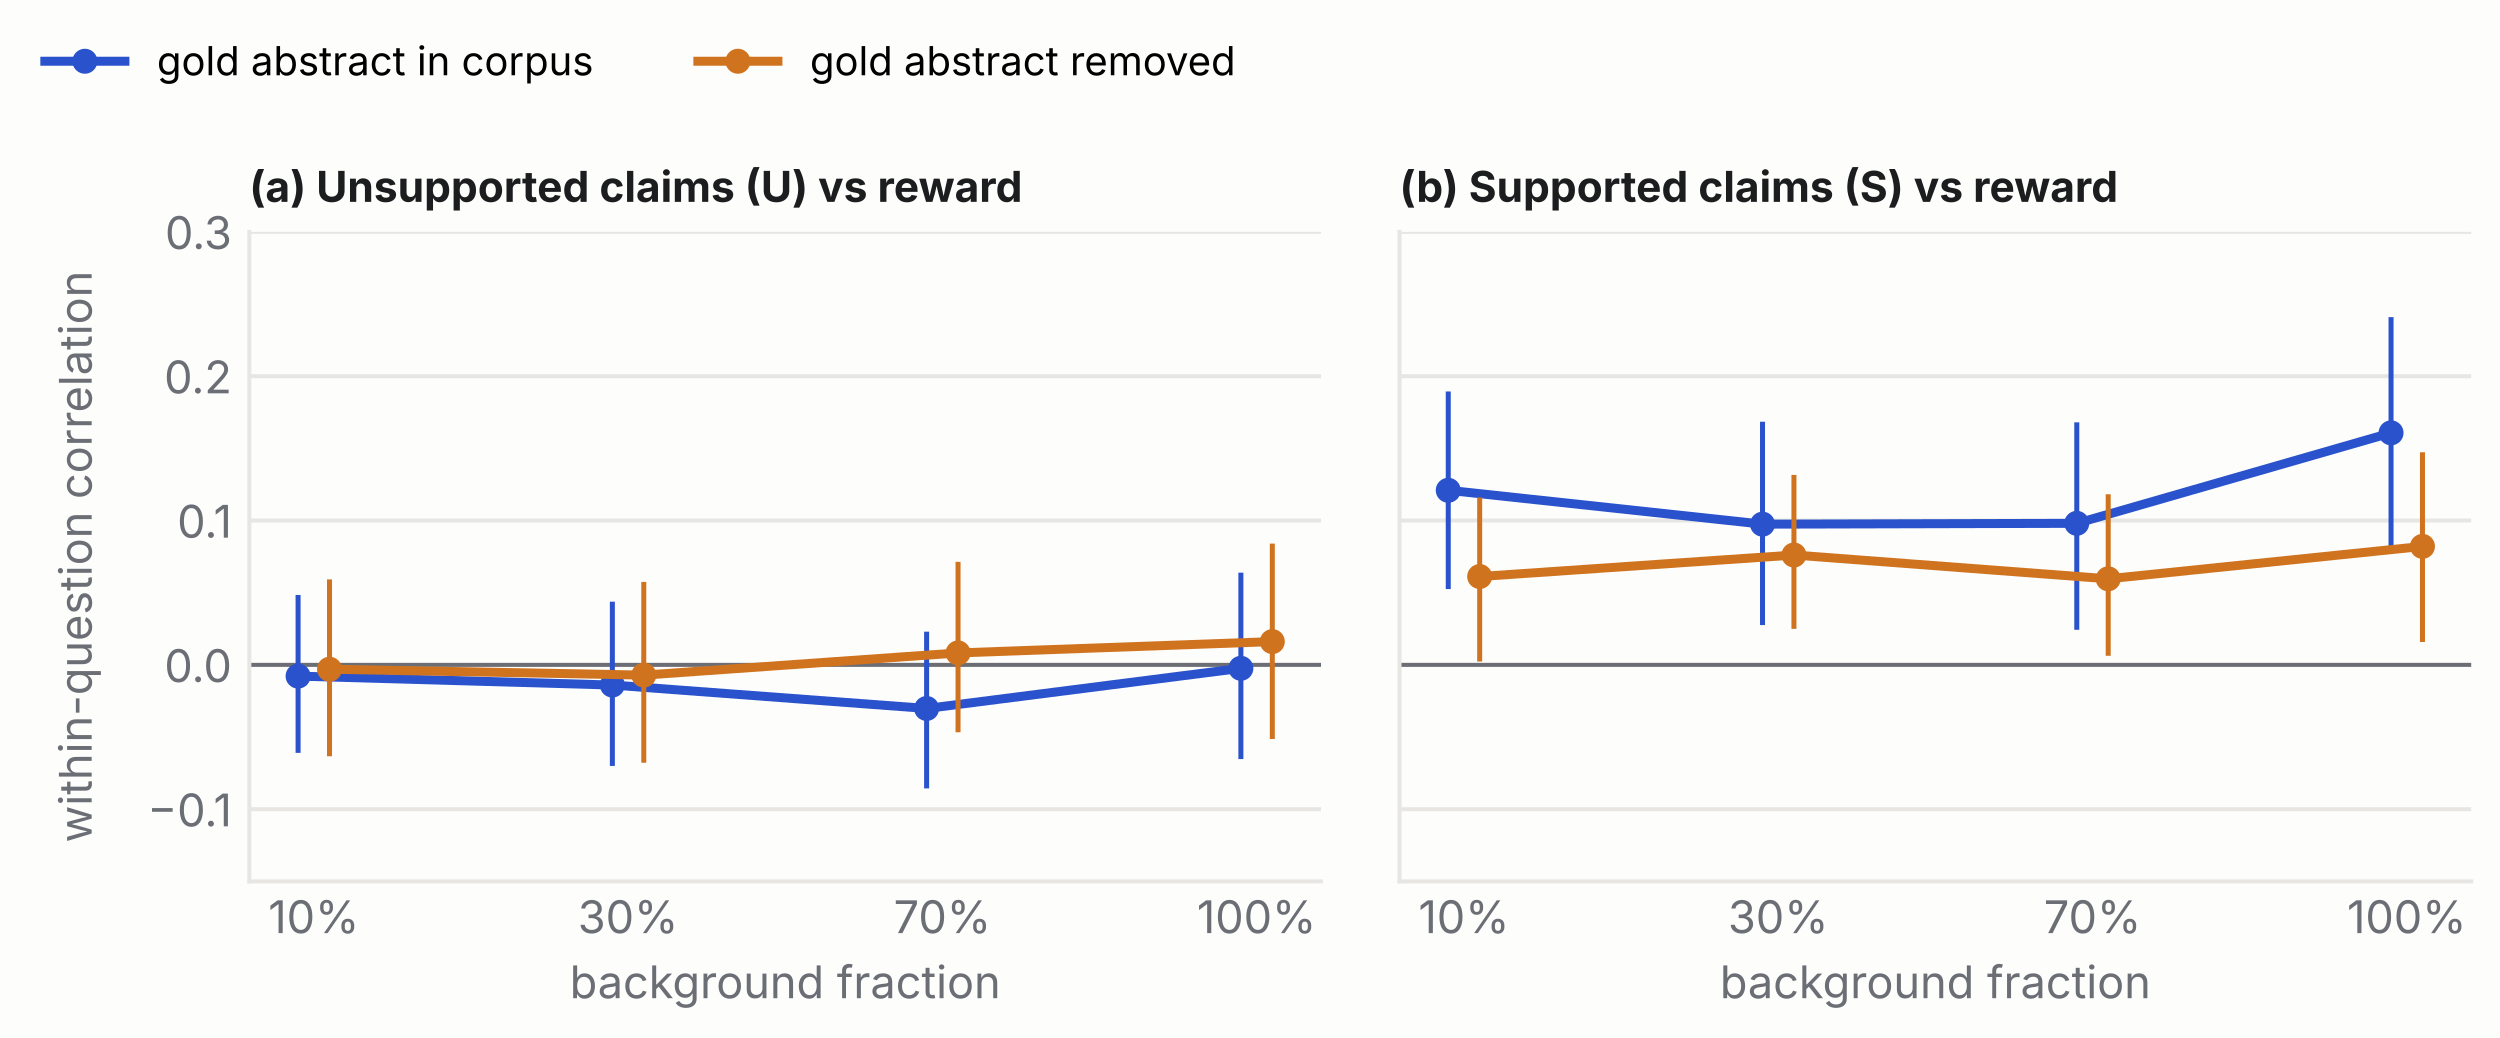
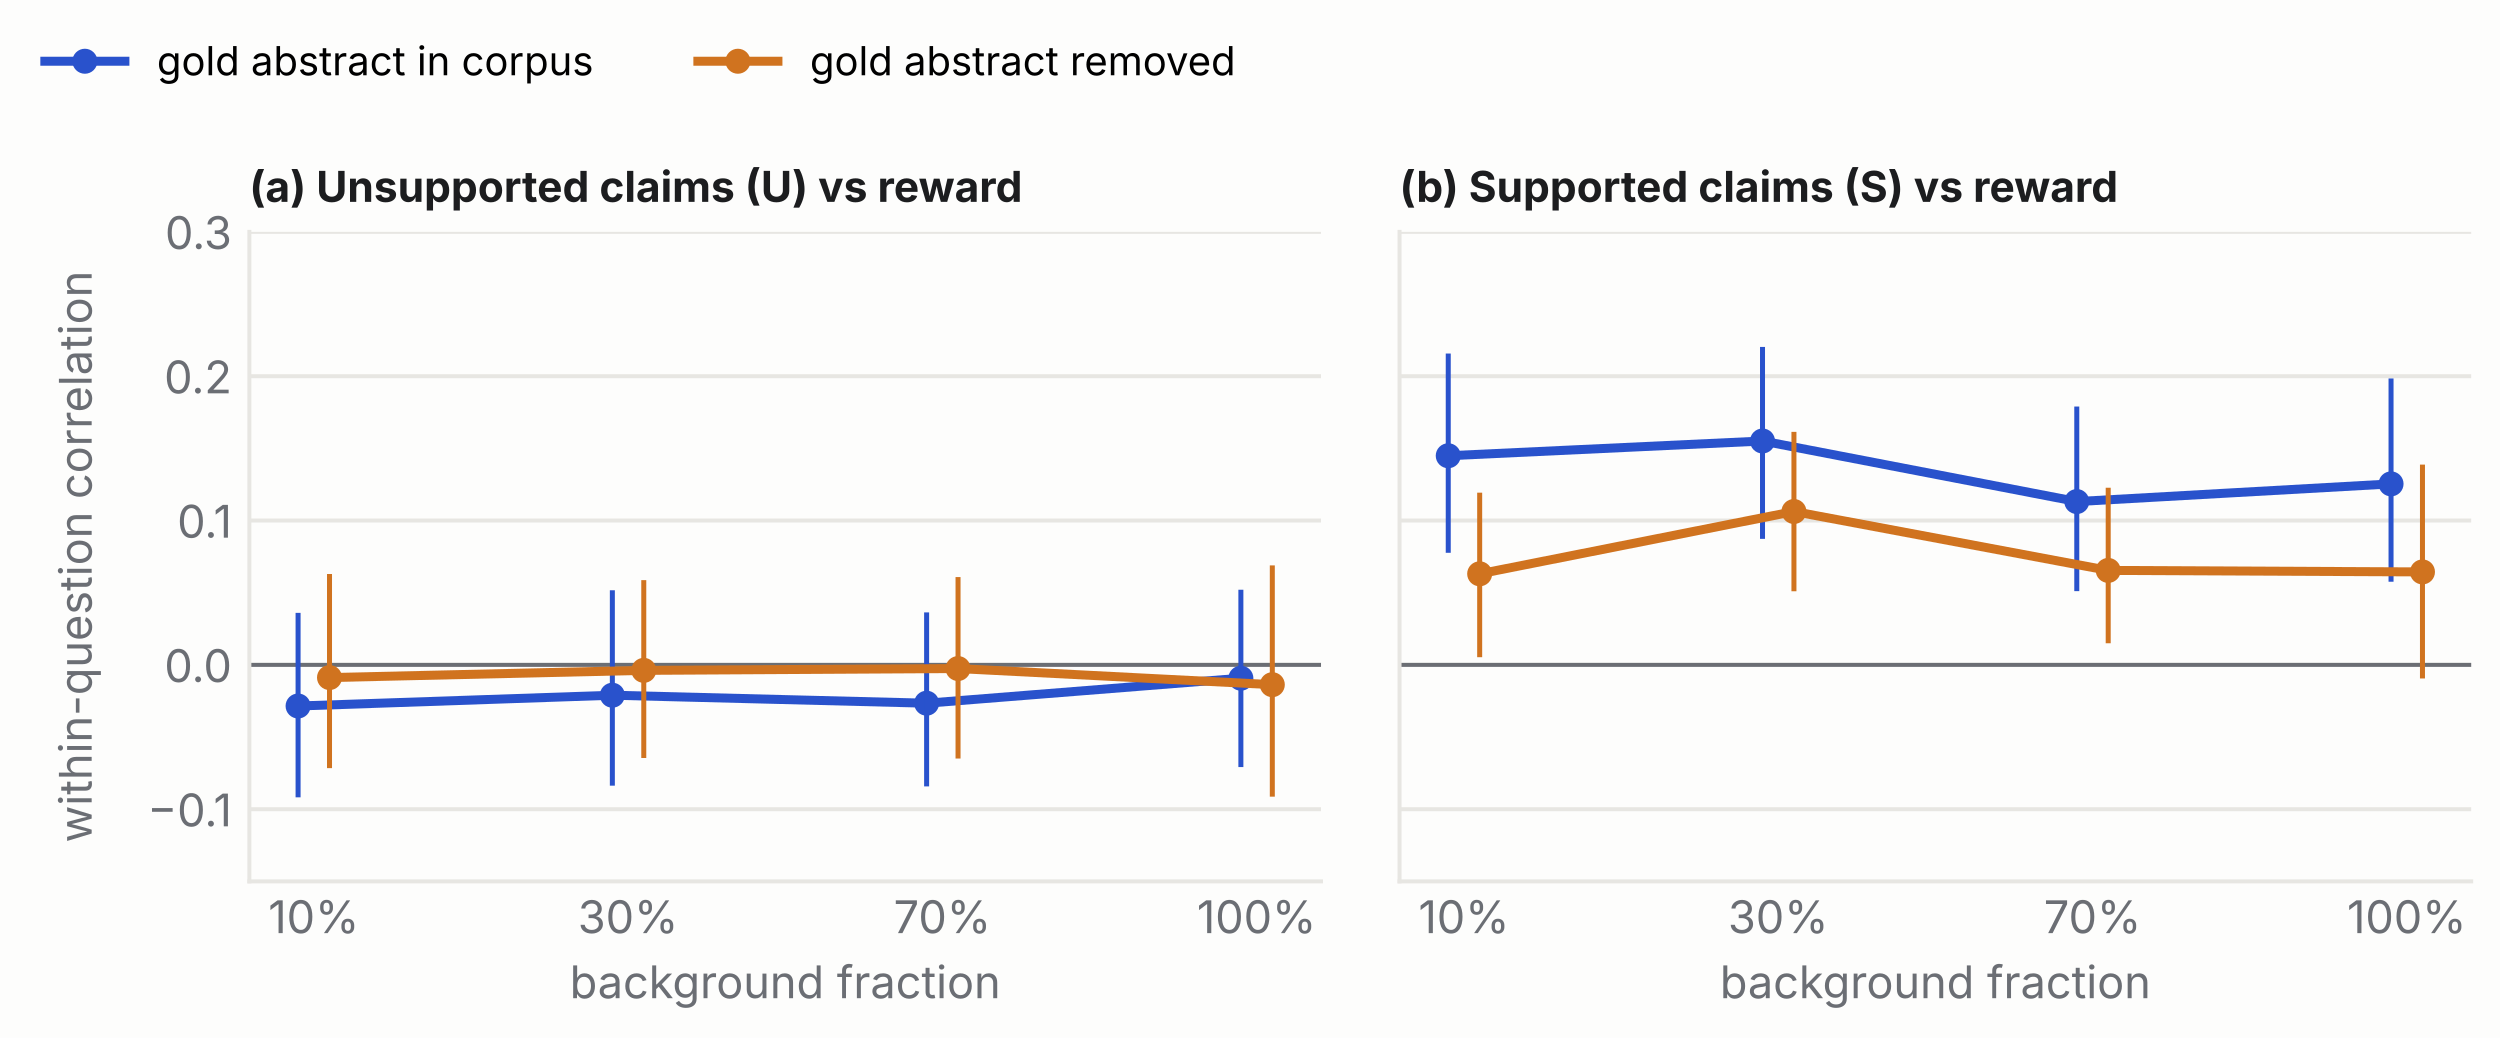
<svg xmlns="http://www.w3.org/2000/svg" xmlns:xlink="http://www.w3.org/1999/xlink" width="499.608pt" height="207.401pt" viewBox="0 0 499.608 207.401" version="1.1">
  <defs>
    <style type="text/css">*{stroke-linejoin: round; stroke-linecap: butt}</style>
  </defs>
  <g id="figure_1">
    <g id="patch_1">
      <path d="M 0 207.401  L 499.608 207.401  L 499.608 0  L 0 0  z " style="fill: #fdfdfc" />
    </g>
    <g id="axes_1">
      <g id="patch_2">
        <path d="M 49.835 176.14  L 263.996 176.14  L 263.996 46.339  L 49.835 46.339  z " style="fill: #fdfdfc" />
      </g>
      <g id="matplotlib.axis_1">
        <g id="xtick_1">
          <g id="line2d_1" />
          <g id="text_1">
            <text style="font-size: 9px; font-family: Inter, system-ui, sans-serif; text-anchor: middle; fill: #6b6e74" x="62.71" y="186.478" transform="rotate(-0 62.71001 186.4778)">10%</text>
          </g>
        </g>
        <g id="xtick_2">
          <g id="line2d_2" />
          <g id="text_2">
            <text style="font-size: 9px; font-family: Inter, system-ui, sans-serif; text-anchor: middle; fill: #6b6e74" x="125.514" y="186.478" transform="rotate(-0 125.5138 186.4778)">30%</text>
          </g>
        </g>
        <g id="xtick_3">
          <g id="line2d_3" />
          <g id="text_3">
            <text style="font-size: 9px; font-family: Inter, system-ui, sans-serif; text-anchor: middle; fill: #6b6e74" x="188.318" y="186.478" transform="rotate(-0 188.3175 186.4778)">70%</text>
          </g>
        </g>
        <g id="xtick_4">
          <g id="line2d_4" />
          <g id="text_4">
            <text style="font-size: 9px; font-family: Inter, system-ui, sans-serif; text-anchor: middle; fill: #6b6e74" x="251.121" y="186.478" transform="rotate(-0 251.1213 186.4778)">100%</text>
          </g>
        </g>
        <g id="text_5">
          <text style="font-size: 9px; font-family: Inter, system-ui, sans-serif; text-anchor: middle; fill: #6b6e74" x="156.916" y="199.479" transform="rotate(-0 156.9157 199.4785)">background fraction</text>
        </g>
      </g>
      <g id="matplotlib.axis_2">
        <g id="ytick_1">
          <g id="line2d_5">
-             <path d="M 49.835 161.718  L 263.996 161.718  " clip-path="url(#p4ac3fa008b)" style="fill: none; stroke: #e7e6e2; stroke-width: 0.8; stroke-linecap: square" />
+             <path d="M 49.835 161.718  L 263.996 161.718  " clip-path="url(#pad65730fb5)" style="fill: none; stroke: #e7e6e2; stroke-width: 0.8; stroke-linecap: square" />
          </g>
          <g id="line2d_6" />
          <g id="text_6">
            <text style="font-size: 9px; font-family: Inter, system-ui, sans-serif; text-anchor: end; fill: #6b6e74" x="46.335" y="165.137" transform="rotate(-0 46.33523 165.1366)">−0.1</text>
          </g>
        </g>
        <g id="ytick_2">
          <g id="line2d_7">
-             <path d="M 49.835 132.873  L 263.996 132.873  " clip-path="url(#p4ac3fa008b)" style="fill: none; stroke: #e7e6e2; stroke-width: 0.8; stroke-linecap: square" />
+             <path d="M 49.835 132.873  L 263.996 132.873  " clip-path="url(#pad65730fb5)" style="fill: none; stroke: #e7e6e2; stroke-width: 0.8; stroke-linecap: square" />
          </g>
          <g id="line2d_8" />
          <g id="text_7">
            <text style="font-size: 9px; font-family: Inter, system-ui, sans-serif; text-anchor: end; fill: #6b6e74" x="46.335" y="136.292" transform="rotate(-0 46.33523 136.292)">0.0</text>
          </g>
        </g>
        <g id="ytick_3">
          <g id="line2d_9">
-             <path d="M 49.835 104.028  L 263.996 104.028  " clip-path="url(#p4ac3fa008b)" style="fill: none; stroke: #e7e6e2; stroke-width: 0.8; stroke-linecap: square" />
+             <path d="M 49.835 104.028  L 263.996 104.028  " clip-path="url(#pad65730fb5)" style="fill: none; stroke: #e7e6e2; stroke-width: 0.8; stroke-linecap: square" />
          </g>
          <g id="line2d_10" />
          <g id="text_8">
            <text style="font-size: 9px; font-family: Inter, system-ui, sans-serif; text-anchor: end; fill: #6b6e74" x="46.335" y="107.447" transform="rotate(-0 46.33523 107.4474)">0.1</text>
          </g>
        </g>
        <g id="ytick_4">
          <g id="line2d_11">
-             <path d="M 49.835 75.184  L 263.996 75.184  " clip-path="url(#p4ac3fa008b)" style="fill: none; stroke: #e7e6e2; stroke-width: 0.8; stroke-linecap: square" />
+             <path d="M 49.835 75.184  L 263.996 75.184  " clip-path="url(#pad65730fb5)" style="fill: none; stroke: #e7e6e2; stroke-width: 0.8; stroke-linecap: square" />
          </g>
          <g id="line2d_12" />
          <g id="text_9">
            <text style="font-size: 9px; font-family: Inter, system-ui, sans-serif; text-anchor: end; fill: #6b6e74" x="46.335" y="78.603" transform="rotate(-0 46.33523 78.60283)">0.2</text>
          </g>
        </g>
        <g id="ytick_5">
          <g id="line2d_13">
-             <path d="M 49.835 46.339  L 263.996 46.339  " clip-path="url(#p4ac3fa008b)" style="fill: none; stroke: #e7e6e2; stroke-width: 0.8; stroke-linecap: square" />
+             <path d="M 49.835 46.339  L 263.996 46.339  " clip-path="url(#pad65730fb5)" style="fill: none; stroke: #e7e6e2; stroke-width: 0.8; stroke-linecap: square" />
          </g>
          <g id="line2d_14" />
          <g id="text_10">
            <text style="font-size: 9px; font-family: Inter, system-ui, sans-serif; text-anchor: end; fill: #6b6e74" x="46.335" y="49.758" transform="rotate(-0 46.33523 49.75824)">0.3</text>
          </g>
        </g>
        <g id="text_11">
          <text style="font-size: 9px; font-family: Inter, system-ui, sans-serif; text-anchor: middle; fill: #6b6e74" x="18.319" y="111.24" transform="rotate(-90 18.31859 111.2396)">within-question correlation</text>
        </g>
      </g>
      <g id="line2d_15">
-         <path d="M 49.835 132.873  L 263.996 132.873  " clip-path="url(#p4ac3fa008b)" style="fill: none; stroke: #6b6e74; stroke-width: 0.8; stroke-linecap: square" />
+         <path d="M 49.835 132.873  L 263.996 132.873  " clip-path="url(#pad65730fb5)" style="fill: none; stroke: #6b6e74; stroke-width: 0.8; stroke-linecap: square" />
      </g>
      <g id="line2d_16">
-         <path d="M 59.57 135.116  L 122.374 136.902  L 185.177 141.585  L 247.981 133.557  " clip-path="url(#p4ac3fa008b)" style="fill: none; stroke: #2952cc; stroke-width: 1.8; stroke-linecap: square" />
+         <path d="M 59.57 141.089  L 122.374 138.935  L 185.177 140.53  L 247.981 135.537  " clip-path="url(#pad65730fb5)" style="fill: none; stroke: #2952cc; stroke-width: 1.8; stroke-linecap: square" />
        <defs>
-           <path id="m66d68a821b" d="M 0 2  C 0.53 2 1.039 1.789 1.414 1.414  C 1.789 1.039 2 0.53 2 0  C 2 -0.53 1.789 -1.039 1.414 -1.414  C 1.039 -1.789 0.53 -2 0 -2  C -0.53 -2 -1.039 -1.789 -1.414 -1.414  C -1.789 -1.039 -2 -0.53 -2 0  C -2 0.53 -1.789 1.039 -1.414 1.414  C -1.039 1.789 -0.53 2 0 2  z " style="stroke: #2952cc" />
+           <path id="m9e874f76c5" d="M 0 2  C 0.53 2 1.039 1.789 1.414 1.414  C 1.789 1.039 2 0.53 2 0  C 2 -0.53 1.789 -1.039 1.414 -1.414  C 1.039 -1.789 0.53 -2 0 -2  C -0.53 -2 -1.039 -1.789 -1.414 -1.414  C -1.789 -1.039 -2 -0.53 -2 0  C -2 0.53 -1.789 1.039 -1.414 1.414  C -1.039 1.789 -0.53 2 0 2  z " style="stroke: #2952cc" />
        </defs>
-         <g clip-path="url(#p4ac3fa008b)">
-           <use xlink:href="#m66d68a821b" x="59.57" y="135.116" style="fill: #2952cc; stroke: #2952cc" />
-           <use xlink:href="#m66d68a821b" x="122.374" y="136.902" style="fill: #2952cc; stroke: #2952cc" />
-           <use xlink:href="#m66d68a821b" x="185.177" y="141.585" style="fill: #2952cc; stroke: #2952cc" />
-           <use xlink:href="#m66d68a821b" x="247.981" y="133.557" style="fill: #2952cc; stroke: #2952cc" />
+         <g clip-path="url(#pad65730fb5)">
+           <use xlink:href="#m9e874f76c5" x="59.57" y="141.089" style="fill: #2952cc; stroke: #2952cc" />
+           <use xlink:href="#m9e874f76c5" x="122.374" y="138.935" style="fill: #2952cc; stroke: #2952cc" />
+           <use xlink:href="#m9e874f76c5" x="185.177" y="140.53" style="fill: #2952cc; stroke: #2952cc" />
+           <use xlink:href="#m9e874f76c5" x="247.981" y="135.537" style="fill: #2952cc; stroke: #2952cc" />
        </g>
      </g>
      <g id="LineCollection_1">
-         <path d="M 59.57 150.458  L 59.57 118.902  " clip-path="url(#p4ac3fa008b)" style="fill: none; stroke: #2952cc" />
-         <path d="M 122.374 153.071  L 122.374 120.241  " clip-path="url(#p4ac3fa008b)" style="fill: none; stroke: #2952cc" />
-         <path d="M 185.177 157.559  L 185.177 126.237  " clip-path="url(#p4ac3fa008b)" style="fill: none; stroke: #2952cc" />
-         <path d="M 247.981 151.691  L 247.981 114.441  " clip-path="url(#p4ac3fa008b)" style="fill: none; stroke: #2952cc" />
+         <path d="M 59.57 159.335  L 59.57 122.48  " clip-path="url(#pad65730fb5)" style="fill: none; stroke: #2952cc" />
+         <path d="M 122.374 157.005  L 122.374 117.957  " clip-path="url(#pad65730fb5)" style="fill: none; stroke: #2952cc" />
+         <path d="M 185.177 157.16  L 185.177 122.383  " clip-path="url(#pad65730fb5)" style="fill: none; stroke: #2952cc" />
+         <path d="M 247.981 153.291  L 247.981 117.849  " clip-path="url(#pad65730fb5)" style="fill: none; stroke: #2952cc" />
      </g>
      <g id="line2d_17">
-         <path d="M 65.85 133.74  L 128.654 134.915  L 191.458 130.483  L 254.262 128.22  " clip-path="url(#p4ac3fa008b)" style="fill: none; stroke: #d0731f; stroke-width: 1.8; stroke-linecap: square" />
+         <path d="M 65.85 135.407  L 128.654 133.967  L 191.458 133.605  L 254.262 136.829  " clip-path="url(#pad65730fb5)" style="fill: none; stroke: #d0731f; stroke-width: 1.8; stroke-linecap: square" />
        <defs>
-           <path id="m0882b8c703" d="M 0 2  C 0.53 2 1.039 1.789 1.414 1.414  C 1.789 1.039 2 0.53 2 0  C 2 -0.53 1.789 -1.039 1.414 -1.414  C 1.039 -1.789 0.53 -2 0 -2  C -0.53 -2 -1.039 -1.789 -1.414 -1.414  C -1.789 -1.039 -2 -0.53 -2 0  C -2 0.53 -1.789 1.039 -1.414 1.414  C -1.039 1.789 -0.53 2 0 2  z " style="stroke: #d0731f" />
+           <path id="m435c4ddf33" d="M 0 2  C 0.53 2 1.039 1.789 1.414 1.414  C 1.789 1.039 2 0.53 2 0  C 2 -0.53 1.789 -1.039 1.414 -1.414  C 1.039 -1.789 0.53 -2 0 -2  C -0.53 -2 -1.039 -1.789 -1.414 -1.414  C -1.789 -1.039 -2 -0.53 -2 0  C -2 0.53 -1.789 1.039 -1.414 1.414  C -1.039 1.789 -0.53 2 0 2  z " style="stroke: #d0731f" />
        </defs>
-         <g clip-path="url(#p4ac3fa008b)">
-           <use xlink:href="#m0882b8c703" x="65.85" y="133.74" style="fill: #d0731f; stroke: #d0731f" />
-           <use xlink:href="#m0882b8c703" x="128.654" y="134.915" style="fill: #d0731f; stroke: #d0731f" />
-           <use xlink:href="#m0882b8c703" x="191.458" y="130.483" style="fill: #d0731f; stroke: #d0731f" />
-           <use xlink:href="#m0882b8c703" x="254.262" y="128.22" style="fill: #d0731f; stroke: #d0731f" />
+         <g clip-path="url(#pad65730fb5)">
+           <use xlink:href="#m435c4ddf33" x="65.85" y="135.407" style="fill: #d0731f; stroke: #d0731f" />
+           <use xlink:href="#m435c4ddf33" x="128.654" y="133.967" style="fill: #d0731f; stroke: #d0731f" />
+           <use xlink:href="#m435c4ddf33" x="191.458" y="133.605" style="fill: #d0731f; stroke: #d0731f" />
+           <use xlink:href="#m435c4ddf33" x="254.262" y="136.829" style="fill: #d0731f; stroke: #d0731f" />
        </g>
      </g>
      <g id="LineCollection_2">
-         <path d="M 65.85 151.134  L 65.85 115.789  " clip-path="url(#p4ac3fa008b)" style="fill: none; stroke: #d0731f" />
-         <path d="M 128.654 152.423  L 128.654 116.29  " clip-path="url(#p4ac3fa008b)" style="fill: none; stroke: #d0731f" />
-         <path d="M 191.458 146.34  L 191.458 112.281  " clip-path="url(#p4ac3fa008b)" style="fill: none; stroke: #d0731f" />
-         <path d="M 254.262 147.68  L 254.262 108.632  " clip-path="url(#p4ac3fa008b)" style="fill: none; stroke: #d0731f" />
+         <path d="M 65.85 153.502  L 65.85 114.716  " clip-path="url(#pad65730fb5)" style="fill: none; stroke: #d0731f" />
+         <path d="M 128.654 151.486  L 128.654 115.938  " clip-path="url(#pad65730fb5)" style="fill: none; stroke: #d0731f" />
+         <path d="M 191.458 151.581  L 191.458 115.319  " clip-path="url(#pad65730fb5)" style="fill: none; stroke: #d0731f" />
+         <path d="M 254.262 159.214  L 254.262 112.995  " clip-path="url(#pad65730fb5)" style="fill: none; stroke: #d0731f" />
      </g>
      <g id="patch_3">
        <path d="M 49.835 176.14  L 49.835 46.339  " style="fill: none; stroke: #e7e6e2; stroke-width: 0.8; stroke-linejoin: miter; stroke-linecap: square" />
      </g>
      <g id="patch_4">
        <path d="M 49.835 176.14  L 263.996 176.14  " style="fill: none; stroke: #e7e6e2; stroke-width: 0.8; stroke-linejoin: miter; stroke-linecap: square" />
      </g>
      <g id="text_12">
        <text style="font-weight: 700; font-size: 8.5px; font-family: Inter, system-ui, sans-serif; text-anchor: start; fill: #1c1d1f" x="49.835" y="40.339" transform="rotate(-0 49.83523 40.3393)">(a) Unsupported claims (U) vs reward</text>
      </g>
    </g>
    <g id="axes_2">
      <g id="patch_5">
        <path d="M 279.688 176.14  L 493.848 176.14  L 493.848 46.339  L 279.688 46.339  z " style="fill: #fdfdfc" />
      </g>
      <g id="matplotlib.axis_3">
        <g id="xtick_5">
          <g id="line2d_18" />
          <g id="text_13">
            <text style="font-size: 9px; font-family: Inter, system-ui, sans-serif; text-anchor: middle; fill: #6b6e74" x="292.562" y="186.478" transform="rotate(-0 292.5624 186.4778)">10%</text>
          </g>
        </g>
        <g id="xtick_6">
          <g id="line2d_19" />
          <g id="text_14">
            <text style="font-size: 9px; font-family: Inter, system-ui, sans-serif; text-anchor: middle; fill: #6b6e74" x="355.366" y="186.478" transform="rotate(-0 355.3662 186.4778)">30%</text>
          </g>
        </g>
        <g id="xtick_7">
          <g id="line2d_20" />
          <g id="text_15">
            <text style="font-size: 9px; font-family: Inter, system-ui, sans-serif; text-anchor: middle; fill: #6b6e74" x="418.17" y="186.478" transform="rotate(-0 418.1699 186.4778)">70%</text>
          </g>
        </g>
        <g id="xtick_8">
          <g id="line2d_21" />
          <g id="text_16">
            <text style="font-size: 9px; font-family: Inter, system-ui, sans-serif; text-anchor: middle; fill: #6b6e74" x="480.974" y="186.478" transform="rotate(-0 480.9737 186.4778)">100%</text>
          </g>
        </g>
        <g id="text_17">
          <text style="font-size: 9px; font-family: Inter, system-ui, sans-serif; text-anchor: middle; fill: #6b6e74" x="386.768" y="199.479" transform="rotate(-0 386.768 199.4785)">background fraction</text>
        </g>
      </g>
      <g id="matplotlib.axis_4">
        <g id="ytick_6">
          <g id="line2d_22">
-             <path d="M 279.688 161.718  L 493.848 161.718  " clip-path="url(#p930514c1c7)" style="fill: none; stroke: #e7e6e2; stroke-width: 0.8; stroke-linecap: square" />
+             <path d="M 279.688 161.718  L 493.848 161.718  " clip-path="url(#pb571bf0705)" style="fill: none; stroke: #e7e6e2; stroke-width: 0.8; stroke-linecap: square" />
          </g>
          <g id="line2d_23" />
        </g>
        <g id="ytick_7">
          <g id="line2d_24">
-             <path d="M 279.688 132.873  L 493.848 132.873  " clip-path="url(#p930514c1c7)" style="fill: none; stroke: #e7e6e2; stroke-width: 0.8; stroke-linecap: square" />
+             <path d="M 279.688 132.873  L 493.848 132.873  " clip-path="url(#pb571bf0705)" style="fill: none; stroke: #e7e6e2; stroke-width: 0.8; stroke-linecap: square" />
          </g>
          <g id="line2d_25" />
        </g>
        <g id="ytick_8">
          <g id="line2d_26">
-             <path d="M 279.688 104.028  L 493.848 104.028  " clip-path="url(#p930514c1c7)" style="fill: none; stroke: #e7e6e2; stroke-width: 0.8; stroke-linecap: square" />
+             <path d="M 279.688 104.028  L 493.848 104.028  " clip-path="url(#pb571bf0705)" style="fill: none; stroke: #e7e6e2; stroke-width: 0.8; stroke-linecap: square" />
          </g>
          <g id="line2d_27" />
        </g>
        <g id="ytick_9">
          <g id="line2d_28">
-             <path d="M 279.688 75.184  L 493.848 75.184  " clip-path="url(#p930514c1c7)" style="fill: none; stroke: #e7e6e2; stroke-width: 0.8; stroke-linecap: square" />
+             <path d="M 279.688 75.184  L 493.848 75.184  " clip-path="url(#pb571bf0705)" style="fill: none; stroke: #e7e6e2; stroke-width: 0.8; stroke-linecap: square" />
          </g>
          <g id="line2d_29" />
        </g>
        <g id="ytick_10">
          <g id="line2d_30">
-             <path d="M 279.688 46.339  L 493.848 46.339  " clip-path="url(#p930514c1c7)" style="fill: none; stroke: #e7e6e2; stroke-width: 0.8; stroke-linecap: square" />
+             <path d="M 279.688 46.339  L 493.848 46.339  " clip-path="url(#pb571bf0705)" style="fill: none; stroke: #e7e6e2; stroke-width: 0.8; stroke-linecap: square" />
          </g>
          <g id="line2d_31" />
        </g>
      </g>
      <g id="line2d_32">
-         <path d="M 279.688 132.873  L 493.848 132.873  " clip-path="url(#p930514c1c7)" style="fill: none; stroke: #6b6e74; stroke-width: 0.8; stroke-linecap: square" />
+         <path d="M 279.688 132.873  L 493.848 132.873  " clip-path="url(#pb571bf0705)" style="fill: none; stroke: #6b6e74; stroke-width: 0.8; stroke-linecap: square" />
      </g>
      <g id="line2d_33">
-         <path d="M 289.422 97.983  L 352.226 104.751  L 415.03 104.583  L 477.834 86.503  " clip-path="url(#p930514c1c7)" style="fill: none; stroke: #2952cc; stroke-width: 1.8; stroke-linecap: square" />
-         <g clip-path="url(#p930514c1c7)">
-           <use xlink:href="#m66d68a821b" x="289.422" y="97.983" style="fill: #2952cc; stroke: #2952cc" />
-           <use xlink:href="#m66d68a821b" x="352.226" y="104.751" style="fill: #2952cc; stroke: #2952cc" />
-           <use xlink:href="#m66d68a821b" x="415.03" y="104.583" style="fill: #2952cc; stroke: #2952cc" />
-           <use xlink:href="#m66d68a821b" x="477.834" y="86.503" style="fill: #2952cc; stroke: #2952cc" />
+         <path d="M 289.422 91.077  L 352.226 88.13  L 415.03 100.234  L 477.834 96.7  " clip-path="url(#pb571bf0705)" style="fill: none; stroke: #2952cc; stroke-width: 1.8; stroke-linecap: square" />
+         <g clip-path="url(#pb571bf0705)">
+           <use xlink:href="#m9e874f76c5" x="289.422" y="91.077" style="fill: #2952cc; stroke: #2952cc" />
+           <use xlink:href="#m9e874f76c5" x="352.226" y="88.13" style="fill: #2952cc; stroke: #2952cc" />
+           <use xlink:href="#m9e874f76c5" x="415.03" y="100.234" style="fill: #2952cc; stroke: #2952cc" />
+           <use xlink:href="#m9e874f76c5" x="477.834" y="96.7" style="fill: #2952cc; stroke: #2952cc" />
        </g>
      </g>
      <g id="LineCollection_3">
-         <path d="M 289.422 117.718  L 289.422 78.233  " clip-path="url(#p930514c1c7)" style="fill: none; stroke: #2952cc" />
-         <path d="M 352.226 124.909  L 352.226 84.28  " clip-path="url(#p930514c1c7)" style="fill: none; stroke: #2952cc" />
-         <path d="M 415.03 125.868  L 415.03 84.395  " clip-path="url(#p930514c1c7)" style="fill: none; stroke: #2952cc" />
-         <path d="M 477.834 109.129  L 477.834 63.383  " clip-path="url(#p930514c1c7)" style="fill: none; stroke: #2952cc" />
+         <path d="M 289.422 110.473  L 289.422 70.649  " clip-path="url(#pb571bf0705)" style="fill: none; stroke: #2952cc" />
+         <path d="M 352.226 107.686  L 352.226 69.335  " clip-path="url(#pb571bf0705)" style="fill: none; stroke: #2952cc" />
+         <path d="M 415.03 118.14  L 415.03 81.242  " clip-path="url(#pb571bf0705)" style="fill: none; stroke: #2952cc" />
+         <path d="M 477.834 116.259  L 477.834 75.632  " clip-path="url(#pb571bf0705)" style="fill: none; stroke: #2952cc" />
      </g>
      <g id="line2d_34">
-         <path d="M 295.703 115.212  L 358.506 110.918  L 421.31 115.671  L 484.114 109.191  " clip-path="url(#p930514c1c7)" style="fill: none; stroke: #d0731f; stroke-width: 1.8; stroke-linecap: square" />
-         <g clip-path="url(#p930514c1c7)">
-           <use xlink:href="#m0882b8c703" x="295.703" y="115.212" style="fill: #d0731f; stroke: #d0731f" />
-           <use xlink:href="#m0882b8c703" x="358.506" y="110.918" style="fill: #d0731f; stroke: #d0731f" />
-           <use xlink:href="#m0882b8c703" x="421.31" y="115.671" style="fill: #d0731f; stroke: #d0731f" />
-           <use xlink:href="#m0882b8c703" x="484.114" y="109.191" style="fill: #d0731f; stroke: #d0731f" />
+         <path d="M 295.703 114.672  L 358.506 102.221  L 421.31 113.995  L 484.114 114.295  " clip-path="url(#pb571bf0705)" style="fill: none; stroke: #d0731f; stroke-width: 1.8; stroke-linecap: square" />
+         <g clip-path="url(#pb571bf0705)">
+           <use xlink:href="#m435c4ddf33" x="295.703" y="114.672" style="fill: #d0731f; stroke: #d0731f" />
+           <use xlink:href="#m435c4ddf33" x="358.506" y="102.221" style="fill: #d0731f; stroke: #d0731f" />
+           <use xlink:href="#m435c4ddf33" x="421.31" y="113.995" style="fill: #d0731f; stroke: #d0731f" />
+           <use xlink:href="#m435c4ddf33" x="484.114" y="114.295" style="fill: #d0731f; stroke: #d0731f" />
        </g>
      </g>
      <g id="LineCollection_4">
-         <path d="M 295.703 132.206  L 295.703 99.417  " clip-path="url(#p930514c1c7)" style="fill: none; stroke: #d0731f" />
-         <path d="M 358.506 125.675  L 358.506 94.913  " clip-path="url(#p930514c1c7)" style="fill: none; stroke: #d0731f" />
-         <path d="M 421.31 131.054  L 421.31 98.771  " clip-path="url(#p930514c1c7)" style="fill: none; stroke: #d0731f" />
-         <path d="M 484.114 128.298  L 484.114 90.384  " clip-path="url(#p930514c1c7)" style="fill: none; stroke: #d0731f" />
+         <path d="M 295.703 131.334  L 295.703 98.457  " clip-path="url(#pb571bf0705)" style="fill: none; stroke: #d0731f" />
+         <path d="M 358.506 118.155  L 358.506 86.309  " clip-path="url(#pb571bf0705)" style="fill: none; stroke: #d0731f" />
+         <path d="M 421.31 128.551  L 421.31 97.467  " clip-path="url(#pb571bf0705)" style="fill: none; stroke: #d0731f" />
+         <path d="M 484.114 135.592  L 484.114 92.845  " clip-path="url(#pb571bf0705)" style="fill: none; stroke: #d0731f" />
      </g>
      <g id="patch_6">
        <path d="M 279.688 176.14  L 279.688 46.339  " style="fill: none; stroke: #e7e6e2; stroke-width: 0.8; stroke-linejoin: miter; stroke-linecap: square" />
      </g>
      <g id="patch_7">
        <path d="M 279.688 176.14  L 493.848 176.14  " style="fill: none; stroke: #e7e6e2; stroke-width: 0.8; stroke-linejoin: miter; stroke-linecap: square" />
      </g>
      <g id="text_18">
        <text style="font-weight: 700; font-size: 8.5px; font-family: Inter, system-ui, sans-serif; text-anchor: start; fill: #1c1d1f" x="279.688" y="40.339" transform="rotate(-0 279.6876 40.3393)">(b) Supported claims (S) vs reward</text>
      </g>
    </g>
    <g id="legend_1">
      <g id="line2d_35">
        <path d="M 8.96 12.239  L 16.96 12.239  L 24.96 12.239  " style="fill: none; stroke: #2952cc; stroke-width: 1.8; stroke-linecap: square" />
        <g>
-           <use xlink:href="#m66d68a821b" x="16.96" y="12.239" style="fill: #2952cc; stroke: #2952cc" />
+           <use xlink:href="#m9e874f76c5" x="16.96" y="12.239" style="fill: #2952cc; stroke: #2952cc" />
        </g>
      </g>
      <g id="text_19">
        <text style="font-size: 8px; font-family: Inter, system-ui, sans-serif; text-anchor: start" x="31.36" y="15.039" transform="rotate(-0 31.36 15.03875)">gold abstract in corpus</text>
      </g>
      <g id="line2d_36">
        <path d="M 139.465 12.239  L 147.465 12.239  L 155.465 12.239  " style="fill: none; stroke: #d0731f; stroke-width: 1.8; stroke-linecap: square" />
        <g>
-           <use xlink:href="#m0882b8c703" x="147.465" y="12.239" style="fill: #d0731f; stroke: #d0731f" />
+           <use xlink:href="#m435c4ddf33" x="147.465" y="12.239" style="fill: #d0731f; stroke: #d0731f" />
        </g>
      </g>
      <g id="text_20">
        <text style="font-size: 8px; font-family: Inter, system-ui, sans-serif; text-anchor: start" x="161.865" y="15.039" transform="rotate(-0 161.865 15.03875)">gold abstract removed</text>
      </g>
    </g>
  </g>
  <defs>
-     <clipPath id="p4ac3fa008b">
+     <clipPath id="pad65730fb5">
      <rect x="49.835" y="46.339" width="214.161" height="129.801" />
    </clipPath>
-     <clipPath id="p930514c1c7">
+     <clipPath id="pb571bf0705">
      <rect x="279.688" y="46.339" width="214.161" height="129.801" />
    </clipPath>
  </defs>
</svg>
